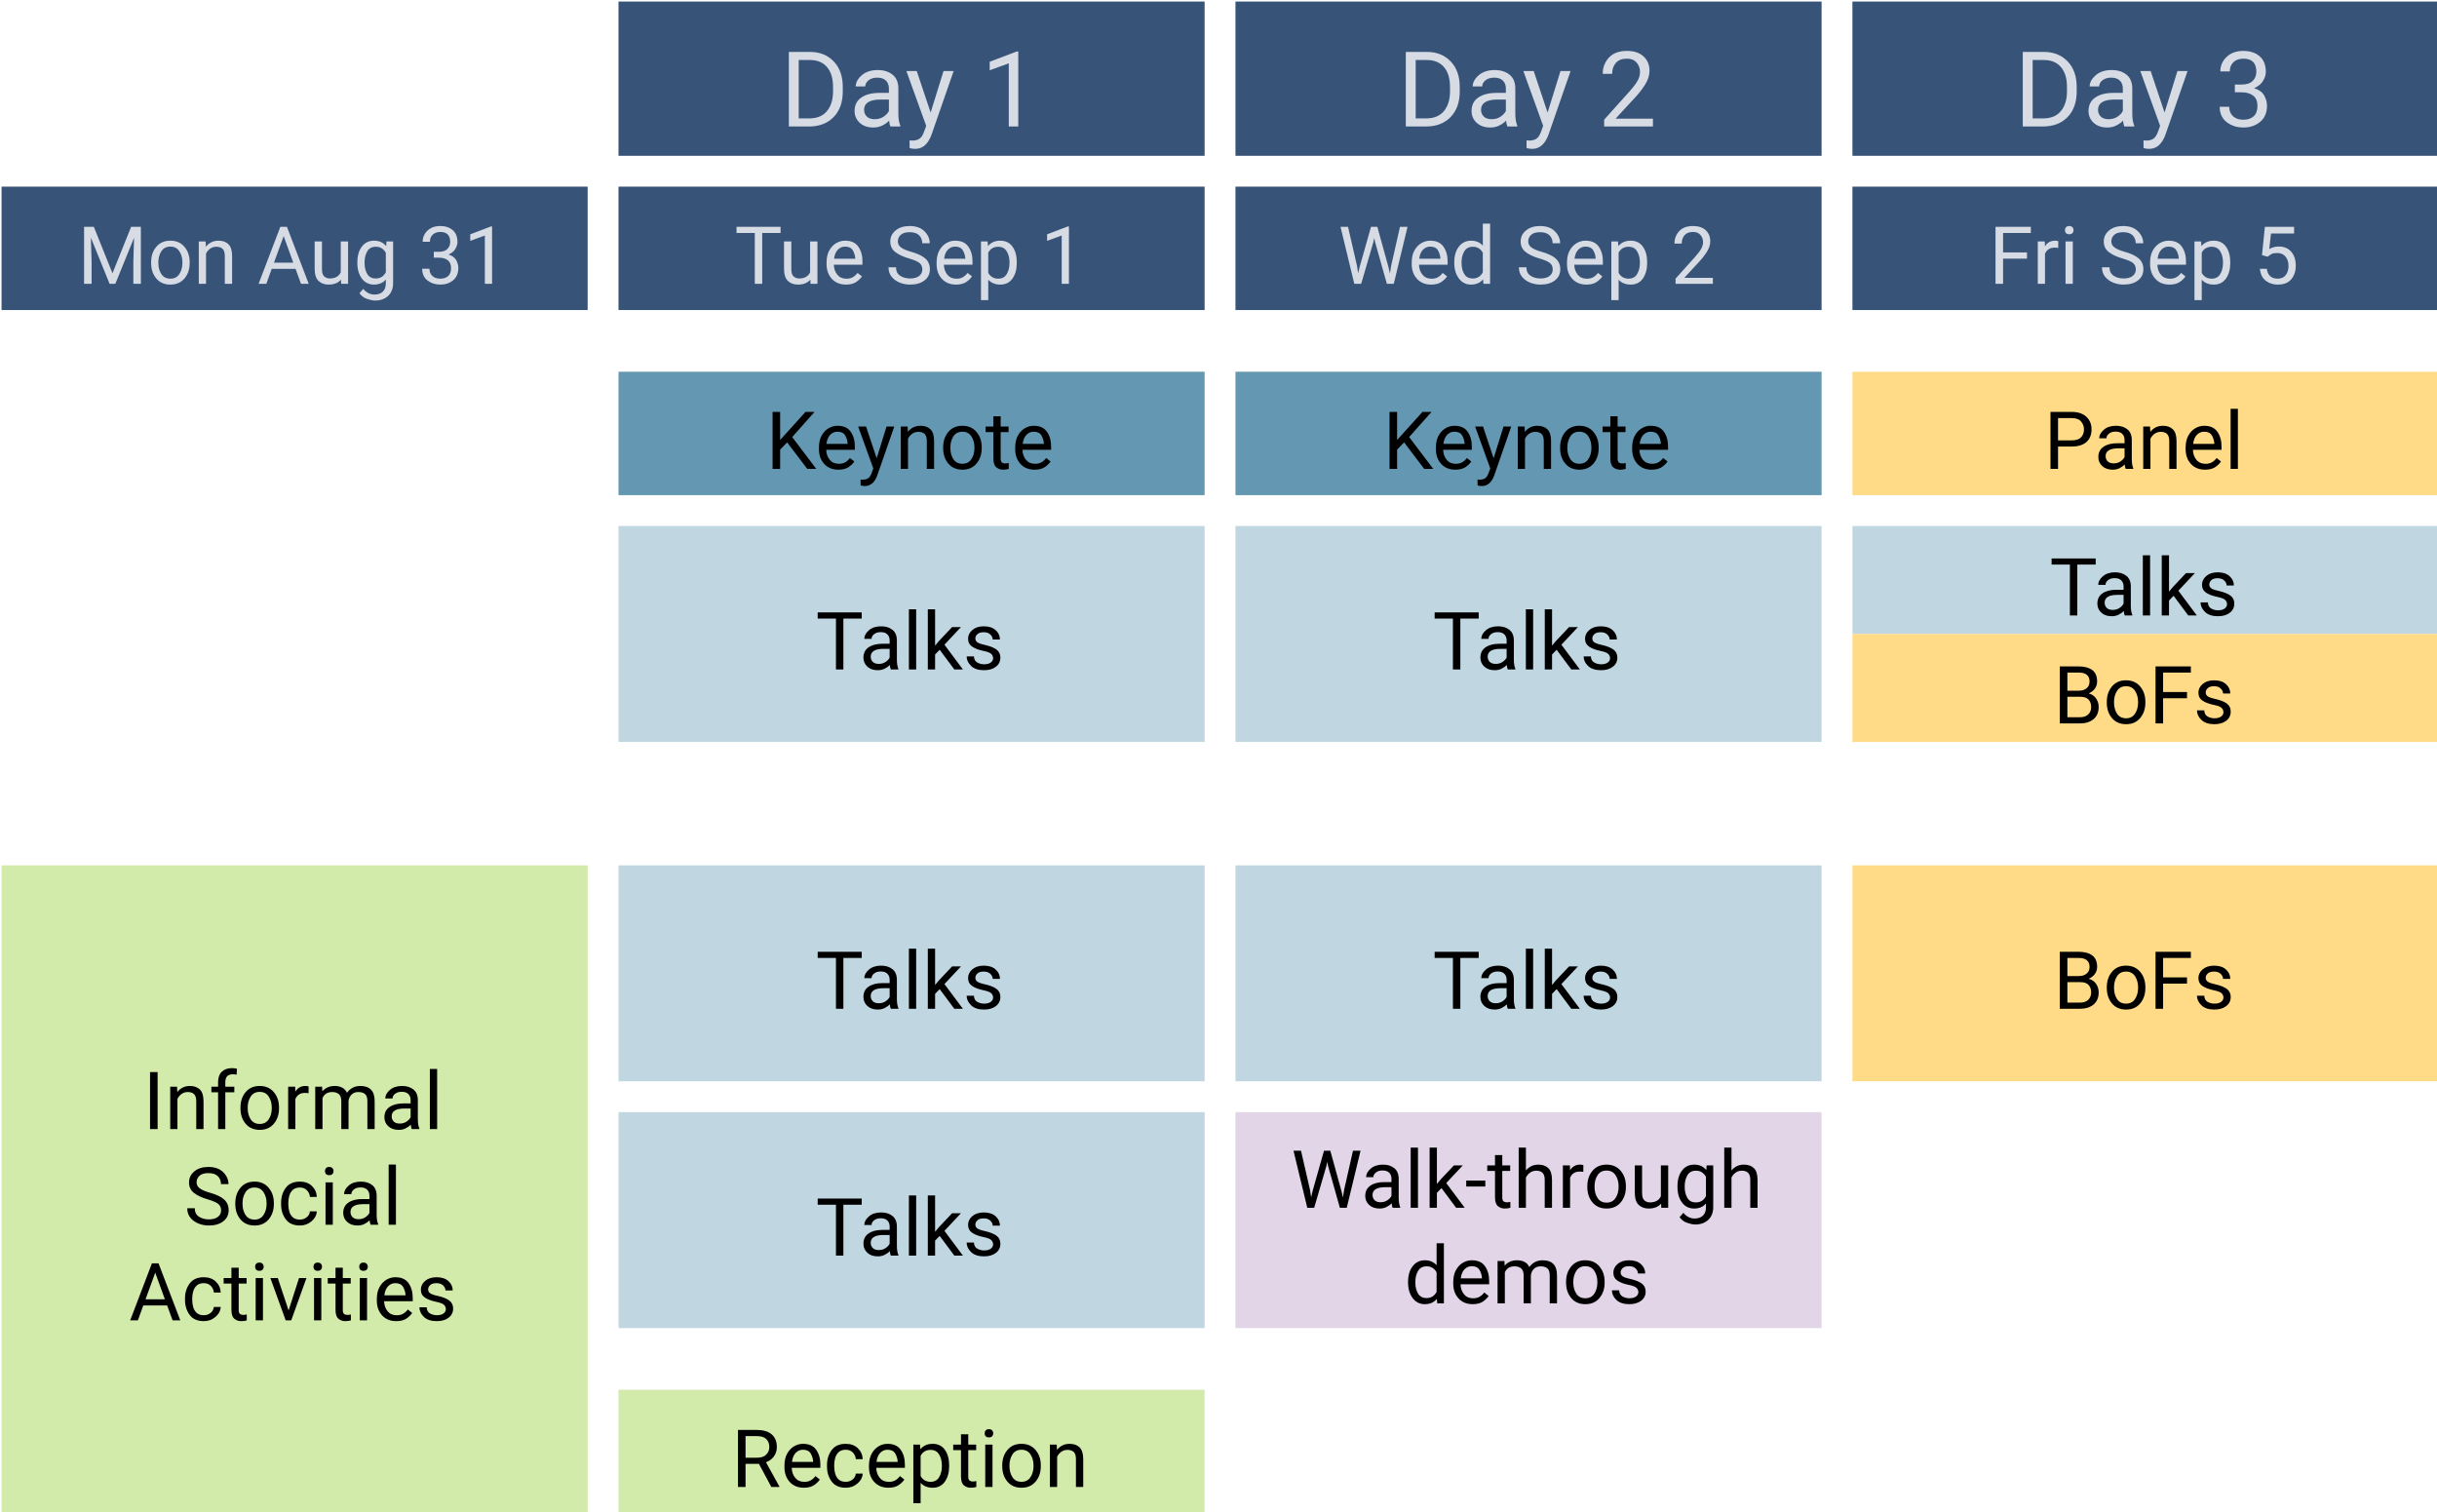
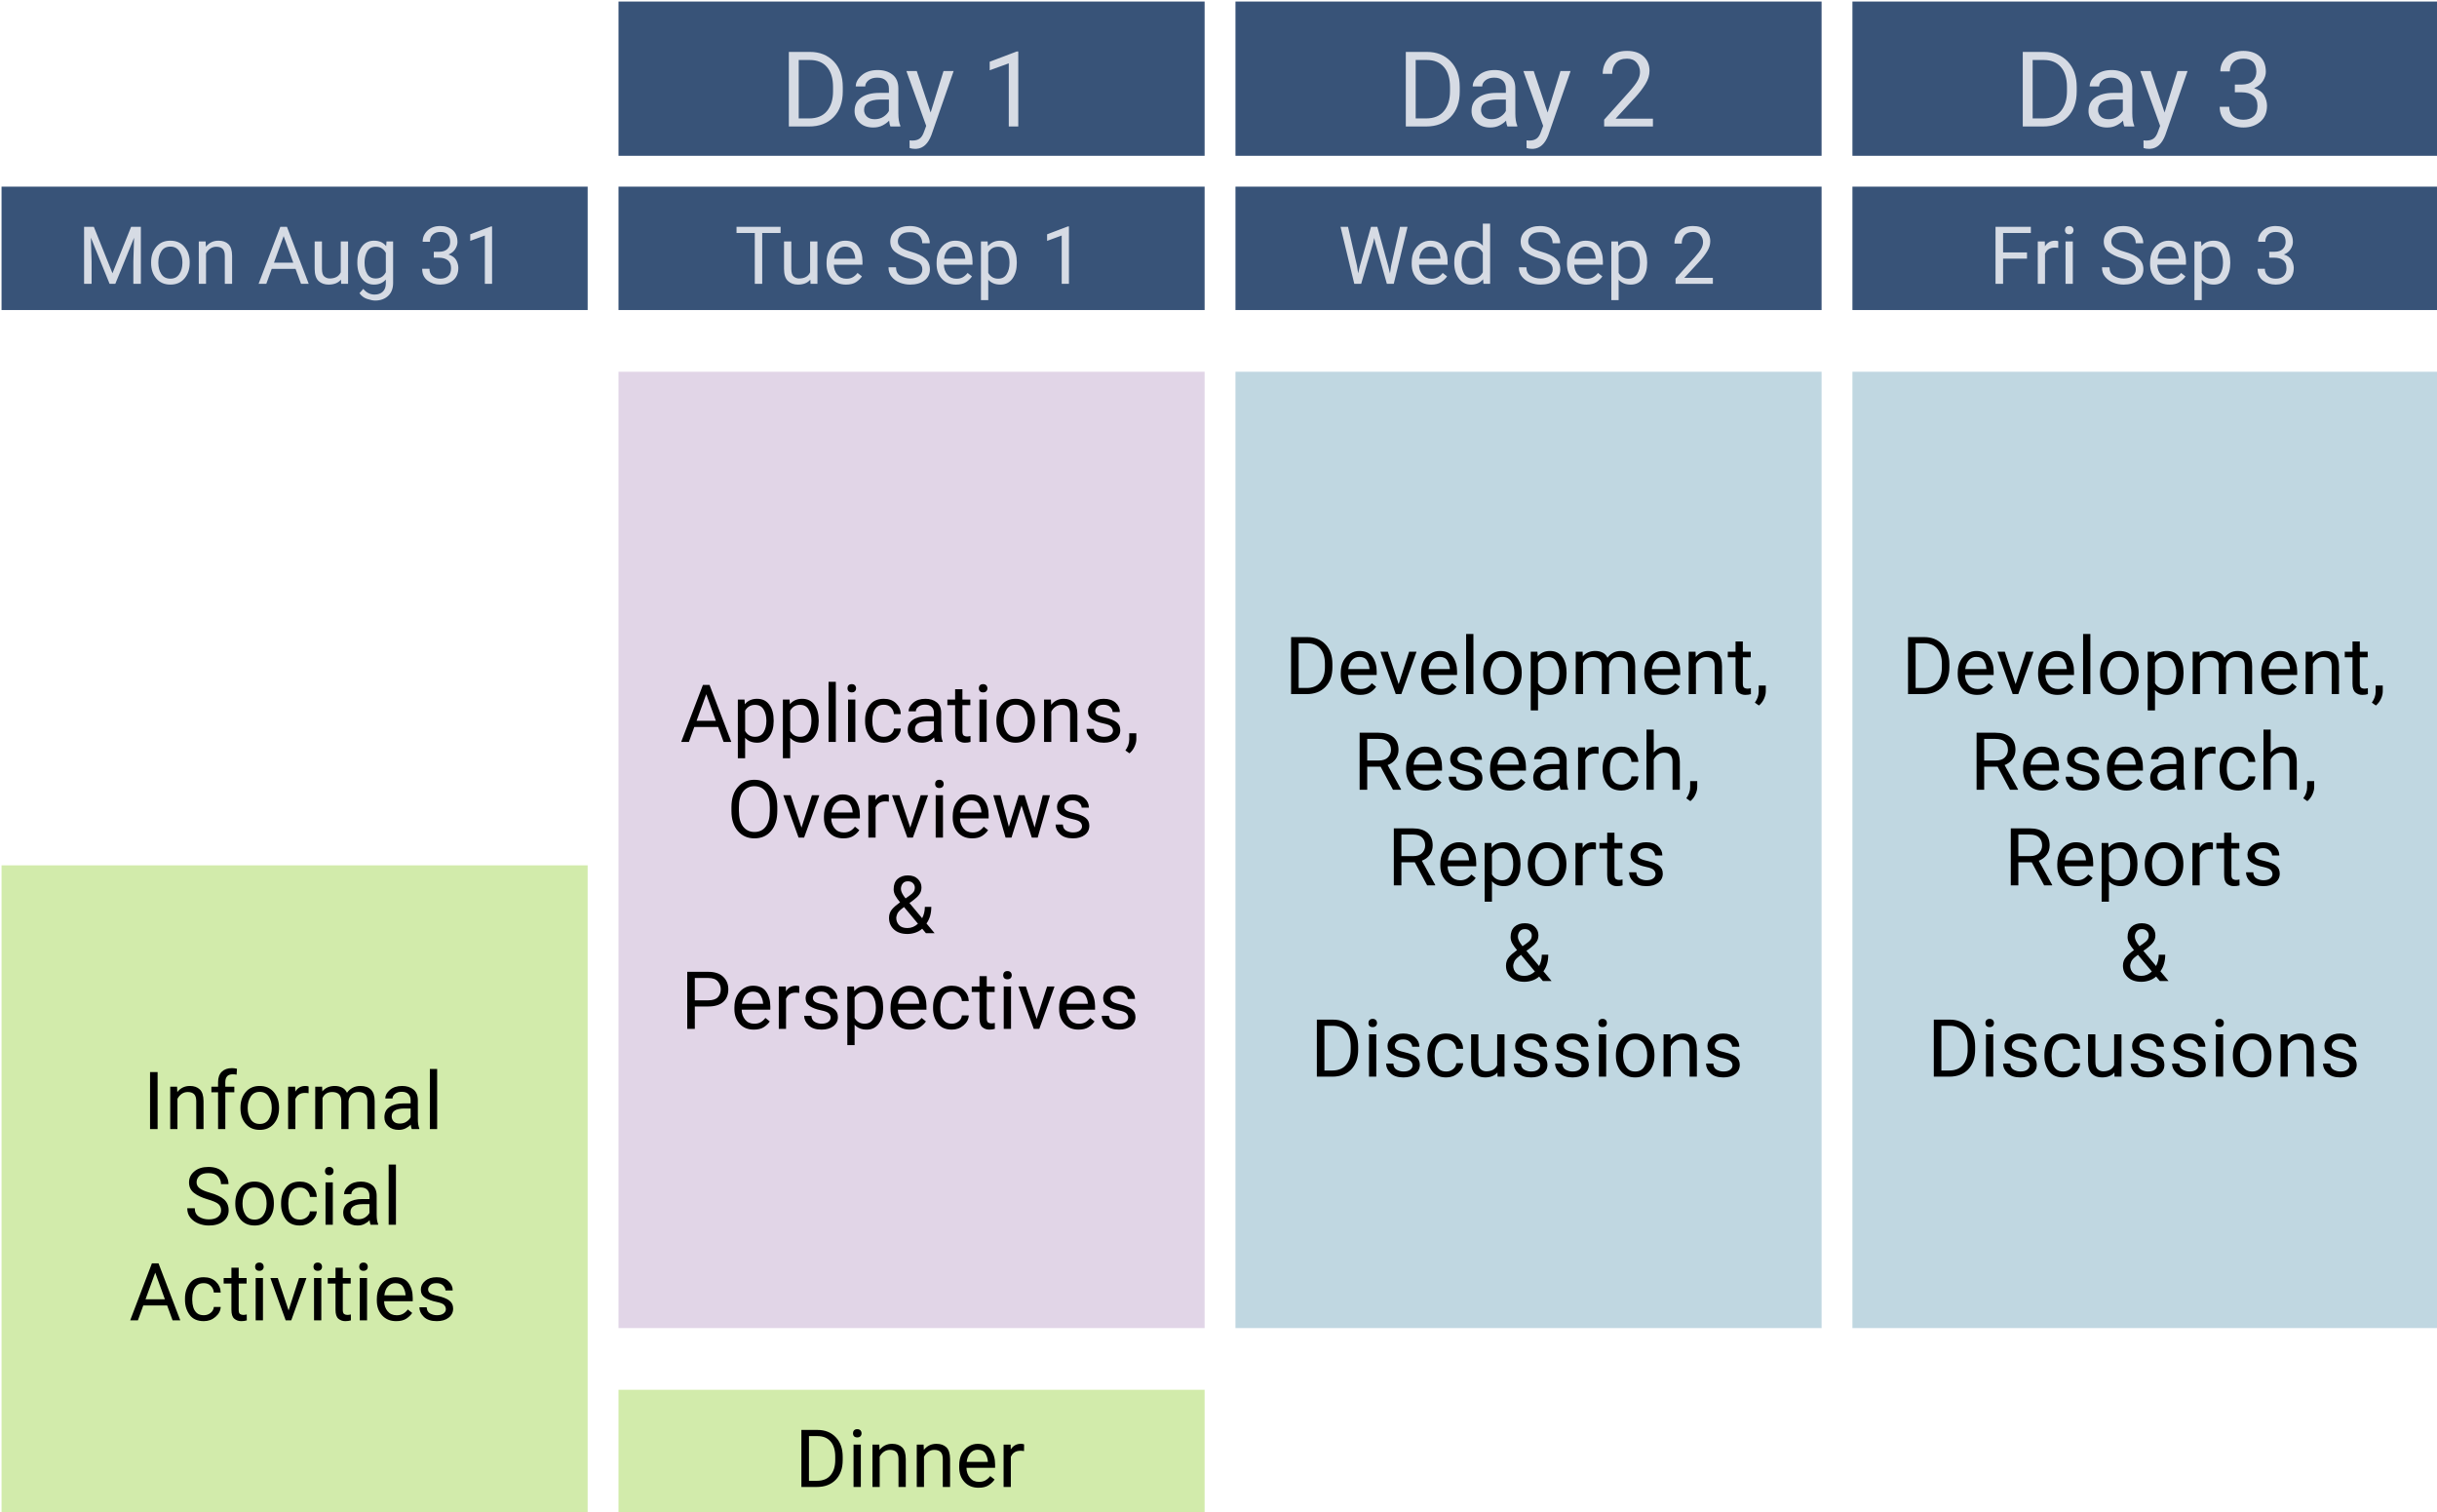
- <svg xmlns="http://www.w3.org/2000/svg" style="background: transparent; background-color: transparent; color-scheme: light dark;" version="1.1" width="790px" height="490px" viewBox="0 0 790 490" content="&lt;mxfile host=&quot;app.diagrams.net&quot; agent=&quot;Mozilla/5.0 (Macintosh; Intel Mac OS X 10_15_7) AppleWebKit/537.36 (KHTML, like Gecko) Chrome/143.0.0.0 Safari/537.36&quot; version=&quot;29.3.2&quot;&gt;&#10;  &lt;diagram name=&quot;Page-1&quot; id=&quot;vnLSUGy38cPuyNHt7b2f&quot;&gt;&#10;    &lt;mxGraphModel dx=&quot;957&quot; dy=&quot;641&quot; grid=&quot;1&quot; gridSize=&quot;10&quot; guides=&quot;1&quot; tooltips=&quot;1&quot; connect=&quot;1&quot; arrows=&quot;1&quot; fold=&quot;1&quot; page=&quot;1&quot; pageScale=&quot;1&quot; pageWidth=&quot;850&quot; pageHeight=&quot;1100&quot; math=&quot;0&quot; shadow=&quot;0&quot;&gt;&#10;      &lt;root&gt;&#10;        &lt;mxCell id=&quot;0&quot; /&gt;&#10;        &lt;mxCell id=&quot;1&quot; parent=&quot;0&quot; /&gt;&#10;        &lt;mxCell id=&quot;Yvs-J3TOg6n32_sm5Zv9-1&quot; parent=&quot;1&quot; style=&quot;rounded=0;fillColor=light-dark(#6497B1,#447995);fontFamily=roboto;fontStyle=0;fontSize=26;strokeColor=none;&quot; value=&quot;Keynote&quot; vertex=&quot;1&quot;&gt;&#10;          &lt;mxGeometry height=&quot;40&quot; width=&quot;190&quot; x=&quot;240&quot; y=&quot;170&quot; as=&quot;geometry&quot; /&gt;&#10;        &lt;/mxCell&gt;&#10;        &lt;mxCell id=&quot;Yvs-J3TOg6n32_sm5Zv9-2&quot; parent=&quot;1&quot; style=&quot;rounded=0;fillColor=light-dark(#C0D7E1,#94BBCC);fontFamily=roboto;fontStyle=0;fontSize=26;strokeColor=none;&quot; value=&quot;Talks&quot; vertex=&quot;1&quot;&gt;&#10;          &lt;mxGeometry height=&quot;70&quot; width=&quot;190&quot; x=&quot;240&quot; y=&quot;220&quot; as=&quot;geometry&quot; /&gt;&#10;        &lt;/mxCell&gt;&#10;        &lt;mxCell id=&quot;Yvs-J3TOg6n32_sm5Zv9-3&quot; parent=&quot;1&quot; style=&quot;rounded=0;fillColor=light-dark(#FFDB88,#FFCA5F);fontFamily=roboto;fontStyle=0;fontSize=26;strokeColor=none;&quot; value=&quot;Panel&quot; vertex=&quot;1&quot;&gt;&#10;          &lt;mxGeometry height=&quot;40&quot; width=&quot;190&quot; x=&quot;640&quot; y=&quot;170&quot; as=&quot;geometry&quot; /&gt;&#10;        &lt;/mxCell&gt;&#10;        &lt;mxCell id=&quot;Yvs-J3TOg6n32_sm5Zv9-4&quot; parent=&quot;1&quot; style=&quot;rounded=0;fillColor=light-dark(#C0D7E1,#94BBCC);fontFamily=roboto;fontStyle=0;fontSize=26;strokeColor=none;&quot; value=&quot;Talks&quot; vertex=&quot;1&quot;&gt;&#10;          &lt;mxGeometry height=&quot;70&quot; width=&quot;190&quot; x=&quot;240&quot; y=&quot;330&quot; as=&quot;geometry&quot; /&gt;&#10;        &lt;/mxCell&gt;&#10;        &lt;mxCell id=&quot;Yvs-J3TOg6n32_sm5Zv9-5&quot; parent=&quot;1&quot; style=&quot;rounded=0;fillColor=light-dark(#C0D7E1,#94BBCC);fontFamily=roboto;fontStyle=0;fontSize=26;strokeColor=none;&quot; value=&quot;Talks&quot; vertex=&quot;1&quot;&gt;&#10;          &lt;mxGeometry height=&quot;70&quot; width=&quot;190&quot; x=&quot;240&quot; y=&quot;410&quot; as=&quot;geometry&quot; /&gt;&#10;        &lt;/mxCell&gt;&#10;        &lt;mxCell id=&quot;Yvs-J3TOg6n32_sm5Zv9-6&quot; parent=&quot;1&quot; style=&quot;rounded=0;fillColor=light-dark(#D2EBAB,#96CA50);fontFamily=roboto;fontStyle=0;fontSize=26;strokeColor=none;&quot; value=&quot;Reception&quot; vertex=&quot;1&quot;&gt;&#10;          &lt;mxGeometry height=&quot;40&quot; width=&quot;190&quot; x=&quot;240&quot; y=&quot;500&quot; as=&quot;geometry&quot; /&gt;&#10;        &lt;/mxCell&gt;&#10;        &lt;mxCell id=&quot;Yvs-J3TOg6n32_sm5Zv9-7&quot; parent=&quot;1&quot; style=&quot;rounded=0;fillColor=light-dark(#C0D7E1,#94BBCC);fontFamily=roboto;fontStyle=0;fontSize=26;strokeColor=none;&quot; value=&quot;Talks&quot; vertex=&quot;1&quot;&gt;&#10;          &lt;mxGeometry height=&quot;70&quot; width=&quot;190&quot; x=&quot;440&quot; y=&quot;330&quot; as=&quot;geometry&quot; /&gt;&#10;        &lt;/mxCell&gt;&#10;        &lt;mxCell id=&quot;Yvs-J3TOg6n32_sm5Zv9-8&quot; parent=&quot;1&quot; style=&quot;rounded=0;fillColor=#e1d5e7;fontFamily=roboto;fontStyle=0;fontSize=26;strokeColor=none;&quot; value=&quot;Walk-through &amp;#xa;demos&quot; vertex=&quot;1&quot;&gt;&#10;          &lt;mxGeometry height=&quot;70&quot; width=&quot;190&quot; x=&quot;440&quot; y=&quot;410&quot; as=&quot;geometry&quot; /&gt;&#10;        &lt;/mxCell&gt;&#10;        &lt;mxCell id=&quot;Yvs-J3TOg6n32_sm5Zv9-9&quot; parent=&quot;1&quot; style=&quot;rounded=0;fillColor=light-dark(#C0D7E1,#94BBCC);fontFamily=roboto;fontStyle=0;fontSize=26;strokeColor=none;&quot; value=&quot;Talks&quot; vertex=&quot;1&quot;&gt;&#10;          &lt;mxGeometry height=&quot;70&quot; width=&quot;190&quot; x=&quot;440&quot; y=&quot;220&quot; as=&quot;geometry&quot; /&gt;&#10;        &lt;/mxCell&gt;&#10;        &lt;mxCell id=&quot;Yvs-J3TOg6n32_sm5Zv9-10&quot; parent=&quot;1&quot; style=&quot;rounded=0;fillColor=light-dark(#C0D7E1,#94BBCC);fontFamily=roboto;fontStyle=0;fontSize=26;strokeColor=none;imageAspect=1;resizeHeight=0;&quot; value=&quot;Talks&quot; vertex=&quot;1&quot;&gt;&#10;          &lt;mxGeometry height=&quot;35&quot; width=&quot;190&quot; x=&quot;640&quot; y=&quot;220&quot; as=&quot;geometry&quot; /&gt;&#10;        &lt;/mxCell&gt;&#10;        &lt;mxCell id=&quot;Yvs-J3TOg6n32_sm5Zv9-11&quot; parent=&quot;1&quot; style=&quot;rounded=0;fillColor=light-dark(#FFDB88,#FFCA5F);fontFamily=roboto;fontStyle=0;fontSize=26;strokeColor=none;&quot; value=&quot;BoFs&quot; vertex=&quot;1&quot;&gt;&#10;          &lt;mxGeometry height=&quot;70&quot; width=&quot;190&quot; x=&quot;640&quot; y=&quot;330&quot; as=&quot;geometry&quot; /&gt;&#10;        &lt;/mxCell&gt;&#10;        &lt;mxCell id=&quot;Yvs-J3TOg6n32_sm5Zv9-12&quot; parent=&quot;1&quot; style=&quot;rounded=0;fillColor=light-dark(#FFDB88,#FFCA5F);fontFamily=roboto;fontStyle=0;fontSize=26;strokeColor=none;&quot; value=&quot;BoFs&quot; vertex=&quot;1&quot;&gt;&#10;          &lt;mxGeometry height=&quot;35&quot; width=&quot;190&quot; x=&quot;640&quot; y=&quot;255&quot; as=&quot;geometry&quot; /&gt;&#10;        &lt;/mxCell&gt;&#10;        &lt;mxCell id=&quot;Yvs-J3TOg6n32_sm5Zv9-13&quot; parent=&quot;1&quot; style=&quot;rounded=0;fillColor=light-dark(#385378,#385378);fontFamily=roboto;fontStyle=0;fontSize=26;fontColor=light-dark(#d6dbe4, #ededed);strokeColor=none;&quot; value=&quot;Tue Sep 1&quot; vertex=&quot;1&quot;&gt;&#10;          &lt;mxGeometry height=&quot;40&quot; width=&quot;190&quot; x=&quot;240&quot; y=&quot;110&quot; as=&quot;geometry&quot; /&gt;&#10;        &lt;/mxCell&gt;&#10;        &lt;mxCell id=&quot;Yvs-J3TOg6n32_sm5Zv9-14&quot; parent=&quot;1&quot; style=&quot;rounded=0;fillColor=light-dark(#385378,#385378);fontFamily=roboto;fontStyle=0;fontSize=26;fontColor=light-dark(#d6dbe4, #ededed);strokeColor=none;&quot; value=&quot;Mon Aug 31&quot; vertex=&quot;1&quot;&gt;&#10;          &lt;mxGeometry height=&quot;40&quot; width=&quot;190&quot; x=&quot;40&quot; y=&quot;110&quot; as=&quot;geometry&quot; /&gt;&#10;        &lt;/mxCell&gt;&#10;        &lt;mxCell id=&quot;Yvs-J3TOg6n32_sm5Zv9-15&quot; parent=&quot;1&quot; style=&quot;rounded=0;fillColor=light-dark(#385378,#385378);fontFamily=roboto;fontStyle=0;fontSize=26;fontColor=light-dark(#d6dbe4, #ededed);strokeColor=none;&quot; value=&quot;Wed Sep 2&quot; vertex=&quot;1&quot;&gt;&#10;          &lt;mxGeometry height=&quot;40&quot; width=&quot;190&quot; x=&quot;440&quot; y=&quot;110&quot; as=&quot;geometry&quot; /&gt;&#10;        &lt;/mxCell&gt;&#10;        &lt;mxCell id=&quot;Yvs-J3TOg6n32_sm5Zv9-16&quot; parent=&quot;1&quot; style=&quot;rounded=0;fillColor=light-dark(#385378,#385378);fontFamily=roboto;fontStyle=0;fontSize=26;fontColor=light-dark(#d6dbe4, #ededed);strokeColor=none;&quot; value=&quot;Fri Sep 5&quot; vertex=&quot;1&quot;&gt;&#10;          &lt;mxGeometry height=&quot;40&quot; width=&quot;190&quot; x=&quot;640&quot; y=&quot;110&quot; as=&quot;geometry&quot; /&gt;&#10;        &lt;/mxCell&gt;&#10;        &lt;mxCell id=&quot;Yvs-J3TOg6n32_sm5Zv9-17&quot; parent=&quot;1&quot; style=&quot;rounded=0;fillColor=light-dark(#D2EBAB,#96CA50);fontFamily=roboto;fontStyle=0;fontSize=26;strokeColor=none;&quot; value=&quot;Informal&amp;#xa;Social&amp;#xa;Activities&quot; vertex=&quot;1&quot;&gt;&#10;          &lt;mxGeometry height=&quot;210&quot; width=&quot;190&quot; x=&quot;40&quot; y=&quot;330&quot; as=&quot;geometry&quot; /&gt;&#10;        &lt;/mxCell&gt;&#10;        &lt;mxCell id=&quot;Yvs-J3TOg6n32_sm5Zv9-18&quot; parent=&quot;1&quot; style=&quot;rounded=0;fillColor=light-dark(#6497B1,#447995);fontFamily=roboto;fontStyle=0;fontSize=26;strokeColor=none;&quot; value=&quot;Keynote&quot; vertex=&quot;1&quot;&gt;&#10;          &lt;mxGeometry height=&quot;40&quot; width=&quot;190&quot; x=&quot;440&quot; y=&quot;170&quot; as=&quot;geometry&quot; /&gt;&#10;        &lt;/mxCell&gt;&#10;        &lt;mxCell id=&quot;Yvs-J3TOg6n32_sm5Zv9-19&quot; parent=&quot;1&quot; style=&quot;rounded=0;fillColor=light-dark(#385378,#385378);fontFamily=roboto;fontStyle=0;fontSize=34;fontColor=light-dark(#d6dbe4, #ededed);strokeColor=none;&quot; value=&quot;Day 1&quot; vertex=&quot;1&quot;&gt;&#10;          &lt;mxGeometry height=&quot;50&quot; width=&quot;190&quot; x=&quot;240&quot; y=&quot;50&quot; as=&quot;geometry&quot; /&gt;&#10;        &lt;/mxCell&gt;&#10;        &lt;mxCell id=&quot;Yvs-J3TOg6n32_sm5Zv9-20&quot; parent=&quot;1&quot; style=&quot;rounded=0;fillColor=light-dark(#385378,#385378);fontFamily=roboto;fontStyle=0;fontSize=34;fontColor=light-dark(#d6dbe4, #ededed);strokeColor=none;&quot; value=&quot;Day 2&quot; vertex=&quot;1&quot;&gt;&#10;          &lt;mxGeometry height=&quot;50&quot; width=&quot;190&quot; x=&quot;440&quot; y=&quot;50&quot; as=&quot;geometry&quot; /&gt;&#10;        &lt;/mxCell&gt;&#10;        &lt;mxCell id=&quot;Yvs-J3TOg6n32_sm5Zv9-21&quot; parent=&quot;1&quot; style=&quot;rounded=0;fillColor=light-dark(#385378,#385378);fontFamily=roboto;fontStyle=0;fontSize=34;fontColor=light-dark(#d6dbe4, #ededed);strokeColor=none;&quot; value=&quot;Day 3&quot; vertex=&quot;1&quot;&gt;&#10;          &lt;mxGeometry height=&quot;50&quot; width=&quot;190&quot; x=&quot;640&quot; y=&quot;50&quot; as=&quot;geometry&quot; /&gt;&#10;        &lt;/mxCell&gt;&#10;      &lt;/root&gt;&#10;    &lt;/mxGraphModel&gt;&#10;  &lt;/diagram&gt;&#10;&lt;/mxfile&gt;&#10;">
+ <svg xmlns="http://www.w3.org/2000/svg" style="background: transparent; background-color: transparent; color-scheme: light dark;" version="1.1" width="790px" height="490px" viewBox="0 0 790 490" content="&lt;mxfile host=&quot;app.diagrams.net&quot; agent=&quot;Mozilla/5.0 (Macintosh; Intel Mac OS X 10_15_7) AppleWebKit/537.36 (KHTML, like Gecko) Chrome/143.0.0.0 Safari/537.36&quot; version=&quot;29.3.2&quot;&gt;&#10;  &lt;diagram name=&quot;Page-1&quot; id=&quot;vnLSUGy38cPuyNHt7b2f&quot;&gt;&#10;    &lt;mxGraphModel dx=&quot;957&quot; dy=&quot;641&quot; grid=&quot;1&quot; gridSize=&quot;10&quot; guides=&quot;1&quot; tooltips=&quot;1&quot; connect=&quot;1&quot; arrows=&quot;1&quot; fold=&quot;1&quot; page=&quot;1&quot; pageScale=&quot;1&quot; pageWidth=&quot;850&quot; pageHeight=&quot;1100&quot; math=&quot;0&quot; shadow=&quot;0&quot;&gt;&#10;      &lt;root&gt;&#10;        &lt;mxCell id=&quot;0&quot; /&gt;&#10;        &lt;mxCell id=&quot;1&quot; parent=&quot;0&quot; /&gt;&#10;        &lt;mxCell id=&quot;Yvs-J3TOg6n32_sm5Zv9-1&quot; parent=&quot;1&quot; style=&quot;rounded=0;fillColor=#e1d5e7;fontFamily=roboto;fontStyle=0;fontSize=26;strokeColor=none;&quot; value=&quot;Applications,&amp;#xa;Overviews&amp;#xa;&amp;amp;&amp;#xa;Perspectives&quot; vertex=&quot;1&quot;&gt;&#10;          &lt;mxGeometry height=&quot;310&quot; width=&quot;190&quot; x=&quot;240&quot; y=&quot;170&quot; as=&quot;geometry&quot; /&gt;&#10;        &lt;/mxCell&gt;&#10;        &lt;mxCell id=&quot;Yvs-J3TOg6n32_sm5Zv9-6&quot; parent=&quot;1&quot; style=&quot;rounded=0;fillColor=light-dark(#D2EBAB,#96CA50);fontFamily=roboto;fontStyle=0;fontSize=26;strokeColor=none;&quot; value=&quot;Dinner&quot; vertex=&quot;1&quot;&gt;&#10;          &lt;mxGeometry height=&quot;40&quot; width=&quot;190&quot; x=&quot;240&quot; y=&quot;500&quot; as=&quot;geometry&quot; /&gt;&#10;        &lt;/mxCell&gt;&#10;        &lt;mxCell id=&quot;Yvs-J3TOg6n32_sm5Zv9-9&quot; parent=&quot;1&quot; style=&quot;rounded=0;fillColor=light-dark(#C0D7E1,#94BBCC);fontFamily=roboto;fontStyle=0;fontSize=26;strokeColor=none;&quot; value=&quot;Development,&amp;#xa;Research,&amp;#xa;Reports&amp;#xa;&amp;amp;&amp;#xa;Discussions&quot; vertex=&quot;1&quot;&gt;&#10;          &lt;mxGeometry height=&quot;310&quot; width=&quot;190&quot; x=&quot;440&quot; y=&quot;170&quot; as=&quot;geometry&quot; /&gt;&#10;        &lt;/mxCell&gt;&#10;        &lt;mxCell id=&quot;Yvs-J3TOg6n32_sm5Zv9-13&quot; parent=&quot;1&quot; style=&quot;rounded=0;fillColor=light-dark(#385378,#385378);fontFamily=roboto;fontStyle=0;fontSize=26;fontColor=light-dark(#d6dbe4, #ededed);strokeColor=none;&quot; value=&quot;Tue Sep 1&quot; vertex=&quot;1&quot;&gt;&#10;          &lt;mxGeometry height=&quot;40&quot; width=&quot;190&quot; x=&quot;240&quot; y=&quot;110&quot; as=&quot;geometry&quot; /&gt;&#10;        &lt;/mxCell&gt;&#10;        &lt;mxCell id=&quot;Yvs-J3TOg6n32_sm5Zv9-14&quot; parent=&quot;1&quot; style=&quot;rounded=0;fillColor=light-dark(#385378,#385378);fontFamily=roboto;fontStyle=0;fontSize=26;fontColor=light-dark(#d6dbe4, #ededed);strokeColor=none;&quot; value=&quot;Mon Aug 31&quot; vertex=&quot;1&quot;&gt;&#10;          &lt;mxGeometry height=&quot;40&quot; width=&quot;190&quot; x=&quot;40&quot; y=&quot;110&quot; as=&quot;geometry&quot; /&gt;&#10;        &lt;/mxCell&gt;&#10;        &lt;mxCell id=&quot;Yvs-J3TOg6n32_sm5Zv9-15&quot; parent=&quot;1&quot; style=&quot;rounded=0;fillColor=light-dark(#385378,#385378);fontFamily=roboto;fontStyle=0;fontSize=26;fontColor=light-dark(#d6dbe4, #ededed);strokeColor=none;&quot; value=&quot;Wed Sep 2&quot; vertex=&quot;1&quot;&gt;&#10;          &lt;mxGeometry height=&quot;40&quot; width=&quot;190&quot; x=&quot;440&quot; y=&quot;110&quot; as=&quot;geometry&quot; /&gt;&#10;        &lt;/mxCell&gt;&#10;        &lt;mxCell id=&quot;Yvs-J3TOg6n32_sm5Zv9-16&quot; parent=&quot;1&quot; style=&quot;rounded=0;fillColor=light-dark(#385378,#385378);fontFamily=roboto;fontStyle=0;fontSize=26;fontColor=light-dark(#d6dbe4, #ededed);strokeColor=none;&quot; value=&quot;Fri Sep 3&quot; vertex=&quot;1&quot;&gt;&#10;          &lt;mxGeometry height=&quot;40&quot; width=&quot;190&quot; x=&quot;640&quot; y=&quot;110&quot; as=&quot;geometry&quot; /&gt;&#10;        &lt;/mxCell&gt;&#10;        &lt;mxCell id=&quot;Yvs-J3TOg6n32_sm5Zv9-17&quot; parent=&quot;1&quot; style=&quot;rounded=0;fillColor=light-dark(#D2EBAB,#96CA50);fontFamily=roboto;fontStyle=0;fontSize=26;strokeColor=none;&quot; value=&quot;Informal&amp;#xa;Social&amp;#xa;Activities&quot; vertex=&quot;1&quot;&gt;&#10;          &lt;mxGeometry height=&quot;210&quot; width=&quot;190&quot; x=&quot;40&quot; y=&quot;330&quot; as=&quot;geometry&quot; /&gt;&#10;        &lt;/mxCell&gt;&#10;        &lt;mxCell id=&quot;Yvs-J3TOg6n32_sm5Zv9-19&quot; parent=&quot;1&quot; style=&quot;rounded=0;fillColor=light-dark(#385378,#385378);fontFamily=roboto;fontStyle=0;fontSize=34;fontColor=light-dark(#d6dbe4, #ededed);strokeColor=none;&quot; value=&quot;Day 1&quot; vertex=&quot;1&quot;&gt;&#10;          &lt;mxGeometry height=&quot;50&quot; width=&quot;190&quot; x=&quot;240&quot; y=&quot;50&quot; as=&quot;geometry&quot; /&gt;&#10;        &lt;/mxCell&gt;&#10;        &lt;mxCell id=&quot;Yvs-J3TOg6n32_sm5Zv9-20&quot; parent=&quot;1&quot; style=&quot;rounded=0;fillColor=light-dark(#385378,#385378);fontFamily=roboto;fontStyle=0;fontSize=34;fontColor=light-dark(#d6dbe4, #ededed);strokeColor=none;&quot; value=&quot;Day 2&quot; vertex=&quot;1&quot;&gt;&#10;          &lt;mxGeometry height=&quot;50&quot; width=&quot;190&quot; x=&quot;440&quot; y=&quot;50&quot; as=&quot;geometry&quot; /&gt;&#10;        &lt;/mxCell&gt;&#10;        &lt;mxCell id=&quot;Yvs-J3TOg6n32_sm5Zv9-21&quot; parent=&quot;1&quot; style=&quot;rounded=0;fillColor=light-dark(#385378,#385378);fontFamily=roboto;fontStyle=0;fontSize=34;fontColor=light-dark(#d6dbe4, #ededed);strokeColor=none;&quot; value=&quot;Day 3&quot; vertex=&quot;1&quot;&gt;&#10;          &lt;mxGeometry height=&quot;50&quot; width=&quot;190&quot; x=&quot;640&quot; y=&quot;50&quot; as=&quot;geometry&quot; /&gt;&#10;        &lt;/mxCell&gt;&#10;        &lt;mxCell id=&quot;JTQsx1d-b1zgZmdPj7uW-1&quot; parent=&quot;1&quot; style=&quot;rounded=0;fillColor=light-dark(#C0D7E1,#94BBCC);fontFamily=roboto;fontStyle=0;fontSize=26;strokeColor=none;&quot; value=&quot;Development,&amp;#xa;Research,&amp;#xa;Reports&amp;#xa;&amp;amp;&amp;#xa;Discussions&quot; vertex=&quot;1&quot;&gt;&#10;          &lt;mxGeometry height=&quot;310&quot; width=&quot;190&quot; x=&quot;640&quot; y=&quot;170&quot; as=&quot;geometry&quot; /&gt;&#10;        &lt;/mxCell&gt;&#10;      &lt;/root&gt;&#10;    &lt;/mxGraphModel&gt;&#10;  &lt;/diagram&gt;&#10;&lt;/mxfile&gt;&#10;">
  <defs />
  <g>
    <g data-cell-id="0">
      <g data-cell-id="1">
        <g data-cell-id="Yvs-J3TOg6n32_sm5Zv9-1">
          <g transform="translate(0.5,0.5)">
-             <rect x="200" y="120" width="190" height="40" fill="#6497b1" stroke="none" pointer-events="all" style="fill: light-dark(rgb(100, 151, 177), rgb(68, 121, 149));" />
+             <rect x="200" y="120" width="190" height="310" fill="#e1d5e7" stroke="none" pointer-events="all" style="fill: light-dark(rgb(225, 213, 231), rgb(57, 47, 63));" />
          </g>
          <g>
            <g fill="#000000" font-family="roboto" text-anchor="middle" font-size="26px" style="fill: light-dark(rgb(0, 0, 0), rgb(255, 255, 255));">
-               <text x="295" y="152">Keynote</text>
-             </g>
-           </g>
-         </g>
-         <g data-cell-id="Yvs-J3TOg6n32_sm5Zv9-2">
-           <g transform="translate(0.5,0.5)">
-             <rect x="200" y="170" width="190" height="70" fill="#c0d7e1" stroke="none" pointer-events="all" style="fill: light-dark(rgb(192, 215, 225), rgb(148, 187, 204));" />
-           </g>
-           <g>
-             <g fill="#000000" font-family="roboto" text-anchor="middle" font-size="26px" style="fill: light-dark(rgb(0, 0, 0), rgb(255, 255, 255));">
-               <text x="295" y="217">Talks</text>
-             </g>
-           </g>
-         </g>
-         <g data-cell-id="Yvs-J3TOg6n32_sm5Zv9-3">
-           <g transform="translate(0.5,0.5)">
-             <rect x="600" y="120" width="190" height="40" fill="#ffdb88" stroke="none" pointer-events="all" style="fill: light-dark(rgb(255, 219, 136), rgb(255, 202, 95));" />
-           </g>
-           <g>
-             <g fill="#000000" font-family="roboto" text-anchor="middle" font-size="26px" style="fill: light-dark(rgb(0, 0, 0), rgb(255, 255, 255));">
-               <text x="695" y="152">Panel</text>
-             </g>
-           </g>
-         </g>
-         <g data-cell-id="Yvs-J3TOg6n32_sm5Zv9-4">
-           <g transform="translate(0.5,0.5)">
-             <rect x="200" y="280" width="190" height="70" fill="#c0d7e1" stroke="none" pointer-events="all" style="fill: light-dark(rgb(192, 215, 225), rgb(148, 187, 204));" />
-           </g>
-           <g>
-             <g fill="#000000" font-family="roboto" text-anchor="middle" font-size="26px" style="fill: light-dark(rgb(0, 0, 0), rgb(255, 255, 255));">
-               <text x="295" y="327">Talks</text>
-             </g>
-           </g>
-         </g>
-         <g data-cell-id="Yvs-J3TOg6n32_sm5Zv9-5">
-           <g transform="translate(0.5,0.5)">
-             <rect x="200" y="360" width="190" height="70" fill="#c0d7e1" stroke="none" pointer-events="all" style="fill: light-dark(rgb(192, 215, 225), rgb(148, 187, 204));" />
-           </g>
-           <g>
-             <g fill="#000000" font-family="roboto" text-anchor="middle" font-size="26px" style="fill: light-dark(rgb(0, 0, 0), rgb(255, 255, 255));">
-               <text x="295" y="407">Talks</text>
+               <text x="295" y="240.5">Applications,</text>
+               <text x="295" y="271.5">Overviews</text>
+               <text x="295" y="302.5">&amp;</text>
+               <text x="295" y="333.5">Perspectives</text>
            </g>
          </g>
        </g>
        <g data-cell-id="Yvs-J3TOg6n32_sm5Zv9-6">
          <g transform="translate(0.5,0.5)">
            <rect x="200" y="450" width="190" height="40" fill="#d2ebab" stroke="none" pointer-events="all" style="fill: light-dark(rgb(210, 235, 171), rgb(150, 202, 80));" />
          </g>
          <g>
            <g fill="#000000" font-family="roboto" text-anchor="middle" font-size="26px" style="fill: light-dark(rgb(0, 0, 0), rgb(255, 255, 255));">
-               <text x="295" y="482">Reception</text>
-             </g>
-           </g>
-         </g>
-         <g data-cell-id="Yvs-J3TOg6n32_sm5Zv9-7">
-           <g transform="translate(0.5,0.5)">
-             <rect x="400" y="280" width="190" height="70" fill="#c0d7e1" stroke="none" pointer-events="all" style="fill: light-dark(rgb(192, 215, 225), rgb(148, 187, 204));" />
-           </g>
-           <g>
-             <g fill="#000000" font-family="roboto" text-anchor="middle" font-size="26px" style="fill: light-dark(rgb(0, 0, 0), rgb(255, 255, 255));">
-               <text x="495" y="327">Talks</text>
-             </g>
-           </g>
-         </g>
-         <g data-cell-id="Yvs-J3TOg6n32_sm5Zv9-8">
-           <g transform="translate(0.5,0.5)">
-             <rect x="400" y="360" width="190" height="70" fill="#e1d5e7" stroke="none" pointer-events="all" style="fill: light-dark(rgb(225, 213, 231), rgb(57, 47, 63));" />
-           </g>
-           <g>
-             <g fill="#000000" font-family="roboto" text-anchor="middle" font-size="26px" style="fill: light-dark(rgb(0, 0, 0), rgb(255, 255, 255));">
-               <text x="495" y="391.5">Walk-through </text>
-               <text x="495" y="422.5">demos</text>
+               <text x="295" y="482">Dinner</text>
            </g>
          </g>
        </g>
        <g data-cell-id="Yvs-J3TOg6n32_sm5Zv9-9">
          <g transform="translate(0.5,0.5)">
-             <rect x="400" y="170" width="190" height="70" fill="#c0d7e1" stroke="none" pointer-events="all" style="fill: light-dark(rgb(192, 215, 225), rgb(148, 187, 204));" />
+             <rect x="400" y="120" width="190" height="310" fill="#c0d7e1" stroke="none" pointer-events="all" style="fill: light-dark(rgb(192, 215, 225), rgb(148, 187, 204));" />
          </g>
          <g>
            <g fill="#000000" font-family="roboto" text-anchor="middle" font-size="26px" style="fill: light-dark(rgb(0, 0, 0), rgb(255, 255, 255));">
-               <text x="495" y="217">Talks</text>
-             </g>
-           </g>
-         </g>
-         <g data-cell-id="Yvs-J3TOg6n32_sm5Zv9-10">
-           <g transform="translate(0.5,0.5)">
-             <rect x="600" y="170" width="190" height="35" fill="#c0d7e1" stroke="none" pointer-events="all" style="fill: light-dark(rgb(192, 215, 225), rgb(148, 187, 204));" />
-           </g>
-           <g>
-             <g fill="#000000" font-family="roboto" text-anchor="middle" font-size="26px" style="fill: light-dark(rgb(0, 0, 0), rgb(255, 255, 255));">
-               <text x="695" y="199.5">Talks</text>
-             </g>
-           </g>
-         </g>
-         <g data-cell-id="Yvs-J3TOg6n32_sm5Zv9-11">
-           <g transform="translate(0.5,0.5)">
-             <rect x="600" y="280" width="190" height="70" fill="#ffdb88" stroke="none" pointer-events="all" style="fill: light-dark(rgb(255, 219, 136), rgb(255, 202, 95));" />
-           </g>
-           <g>
-             <g fill="#000000" font-family="roboto" text-anchor="middle" font-size="26px" style="fill: light-dark(rgb(0, 0, 0), rgb(255, 255, 255));">
-               <text x="695" y="327">BoFs</text>
-             </g>
-           </g>
-         </g>
-         <g data-cell-id="Yvs-J3TOg6n32_sm5Zv9-12">
-           <g transform="translate(0.5,0.5)">
-             <rect x="600" y="205" width="190" height="35" fill="#ffdb88" stroke="none" pointer-events="all" style="fill: light-dark(rgb(255, 219, 136), rgb(255, 202, 95));" />
-           </g>
-           <g>
-             <g fill="#000000" font-family="roboto" text-anchor="middle" font-size="26px" style="fill: light-dark(rgb(0, 0, 0), rgb(255, 255, 255));">
-               <text x="695" y="234.5">BoFs</text>
+               <text x="495" y="225">Development,</text>
+               <text x="495" y="256">Research,</text>
+               <text x="495" y="287">Reports</text>
+               <text x="495" y="318">&amp;</text>
+               <text x="495" y="349">Discussions</text>
            </g>
          </g>
        </g>
        <g data-cell-id="Yvs-J3TOg6n32_sm5Zv9-13">
          <g transform="translate(0.5,0.5)">
            <rect x="200" y="60" width="190" height="40" fill="#385378" stroke="none" pointer-events="all" style="fill: rgb(56, 83, 120);" />
          </g>
          <g>
            <g fill="#d6dbe4" font-family="roboto" text-anchor="middle" font-size="26px" style="fill: light-dark(rgb(214, 219, 228), rgb(237, 237, 237));">
              <text x="295" y="92">Tue Sep 1</text>
            </g>
          </g>
        </g>
        <g data-cell-id="Yvs-J3TOg6n32_sm5Zv9-14">
          <g transform="translate(0.5,0.5)">
            <rect x="0" y="60" width="190" height="40" fill="#385378" stroke="none" pointer-events="all" style="fill: rgb(56, 83, 120);" />
          </g>
          <g>
            <g fill="#d6dbe4" font-family="roboto" text-anchor="middle" font-size="26px" style="fill: light-dark(rgb(214, 219, 228), rgb(237, 237, 237));">
              <text x="95" y="92">Mon Aug 31</text>
            </g>
          </g>
        </g>
        <g data-cell-id="Yvs-J3TOg6n32_sm5Zv9-15">
          <g transform="translate(0.5,0.5)">
            <rect x="400" y="60" width="190" height="40" fill="#385378" stroke="none" pointer-events="all" style="fill: rgb(56, 83, 120);" />
          </g>
          <g>
            <g fill="#d6dbe4" font-family="roboto" text-anchor="middle" font-size="26px" style="fill: light-dark(rgb(214, 219, 228), rgb(237, 237, 237));">
              <text x="495" y="92">Wed Sep 2</text>
            </g>
          </g>
        </g>
        <g data-cell-id="Yvs-J3TOg6n32_sm5Zv9-16">
          <g transform="translate(0.5,0.5)">
            <rect x="600" y="60" width="190" height="40" fill="#385378" stroke="none" pointer-events="all" style="fill: rgb(56, 83, 120);" />
          </g>
          <g>
            <g fill="#d6dbe4" font-family="roboto" text-anchor="middle" font-size="26px" style="fill: light-dark(rgb(214, 219, 228), rgb(237, 237, 237));">
-               <text x="695" y="92">Fri Sep 5</text>
+               <text x="695" y="92">Fri Sep 3</text>
            </g>
          </g>
        </g>
        <g data-cell-id="Yvs-J3TOg6n32_sm5Zv9-17">
          <g transform="translate(0.5,0.5)">
            <rect x="0" y="280" width="190" height="210" fill="#d2ebab" stroke="none" pointer-events="all" style="fill: light-dark(rgb(210, 235, 171), rgb(150, 202, 80));" />
          </g>
          <g>
            <g fill="#000000" font-family="roboto" text-anchor="middle" font-size="26px" style="fill: light-dark(rgb(0, 0, 0), rgb(255, 255, 255));">
              <text x="95" y="366">Informal</text>
              <text x="95" y="397">Social</text>
              <text x="95" y="428">Activities</text>
-             </g>
-           </g>
-         </g>
-         <g data-cell-id="Yvs-J3TOg6n32_sm5Zv9-18">
-           <g transform="translate(0.5,0.5)">
-             <rect x="400" y="120" width="190" height="40" fill="#6497b1" stroke="none" pointer-events="all" style="fill: light-dark(rgb(100, 151, 177), rgb(68, 121, 149));" />
-           </g>
-           <g>
-             <g fill="#000000" font-family="roboto" text-anchor="middle" font-size="26px" style="fill: light-dark(rgb(0, 0, 0), rgb(255, 255, 255));">
-               <text x="495" y="152">Keynote</text>
            </g>
          </g>
        </g>
        <g data-cell-id="Yvs-J3TOg6n32_sm5Zv9-19">
          <g transform="translate(0.5,0.5)">
            <rect x="200" y="0" width="190" height="50" fill="#385378" stroke="none" pointer-events="all" style="fill: rgb(56, 83, 120);" />
          </g>
          <g>
            <g fill="#d6dbe4" font-family="roboto" text-anchor="middle" font-size="34px" style="fill: light-dark(rgb(214, 219, 228), rgb(237, 237, 237));">
              <text x="295" y="41">Day 1</text>
            </g>
          </g>
        </g>
        <g data-cell-id="Yvs-J3TOg6n32_sm5Zv9-20">
          <g transform="translate(0.5,0.5)">
            <rect x="400" y="0" width="190" height="50" fill="#385378" stroke="none" pointer-events="all" style="fill: rgb(56, 83, 120);" />
          </g>
          <g>
            <g fill="#d6dbe4" font-family="roboto" text-anchor="middle" font-size="34px" style="fill: light-dark(rgb(214, 219, 228), rgb(237, 237, 237));">
              <text x="495" y="41">Day 2</text>
            </g>
          </g>
        </g>
        <g data-cell-id="Yvs-J3TOg6n32_sm5Zv9-21">
          <g transform="translate(0.5,0.5)">
            <rect x="600" y="0" width="190" height="50" fill="#385378" stroke="none" pointer-events="all" style="fill: rgb(56, 83, 120);" />
          </g>
          <g>
            <g fill="#d6dbe4" font-family="roboto" text-anchor="middle" font-size="34px" style="fill: light-dark(rgb(214, 219, 228), rgb(237, 237, 237));">
              <text x="695" y="41">Day 3</text>
            </g>
          </g>
        </g>
+         <g data-cell-id="JTQsx1d-b1zgZmdPj7uW-1">
+           <g transform="translate(0.5,0.5)">
+             <rect x="600" y="120" width="190" height="310" fill="#c0d7e1" stroke="none" pointer-events="all" style="fill: light-dark(rgb(192, 215, 225), rgb(148, 187, 204));" />
+           </g>
+           <g>
+             <g fill="#000000" font-family="roboto" text-anchor="middle" font-size="26px" style="fill: light-dark(rgb(0, 0, 0), rgb(255, 255, 255));">
+               <text x="695" y="225">Development,</text>
+               <text x="695" y="256">Research,</text>
+               <text x="695" y="287">Reports</text>
+               <text x="695" y="318">&amp;</text>
+               <text x="695" y="349">Discussions</text>
+             </g>
+           </g>
+         </g>
      </g>
    </g>
  </g>
</svg>
